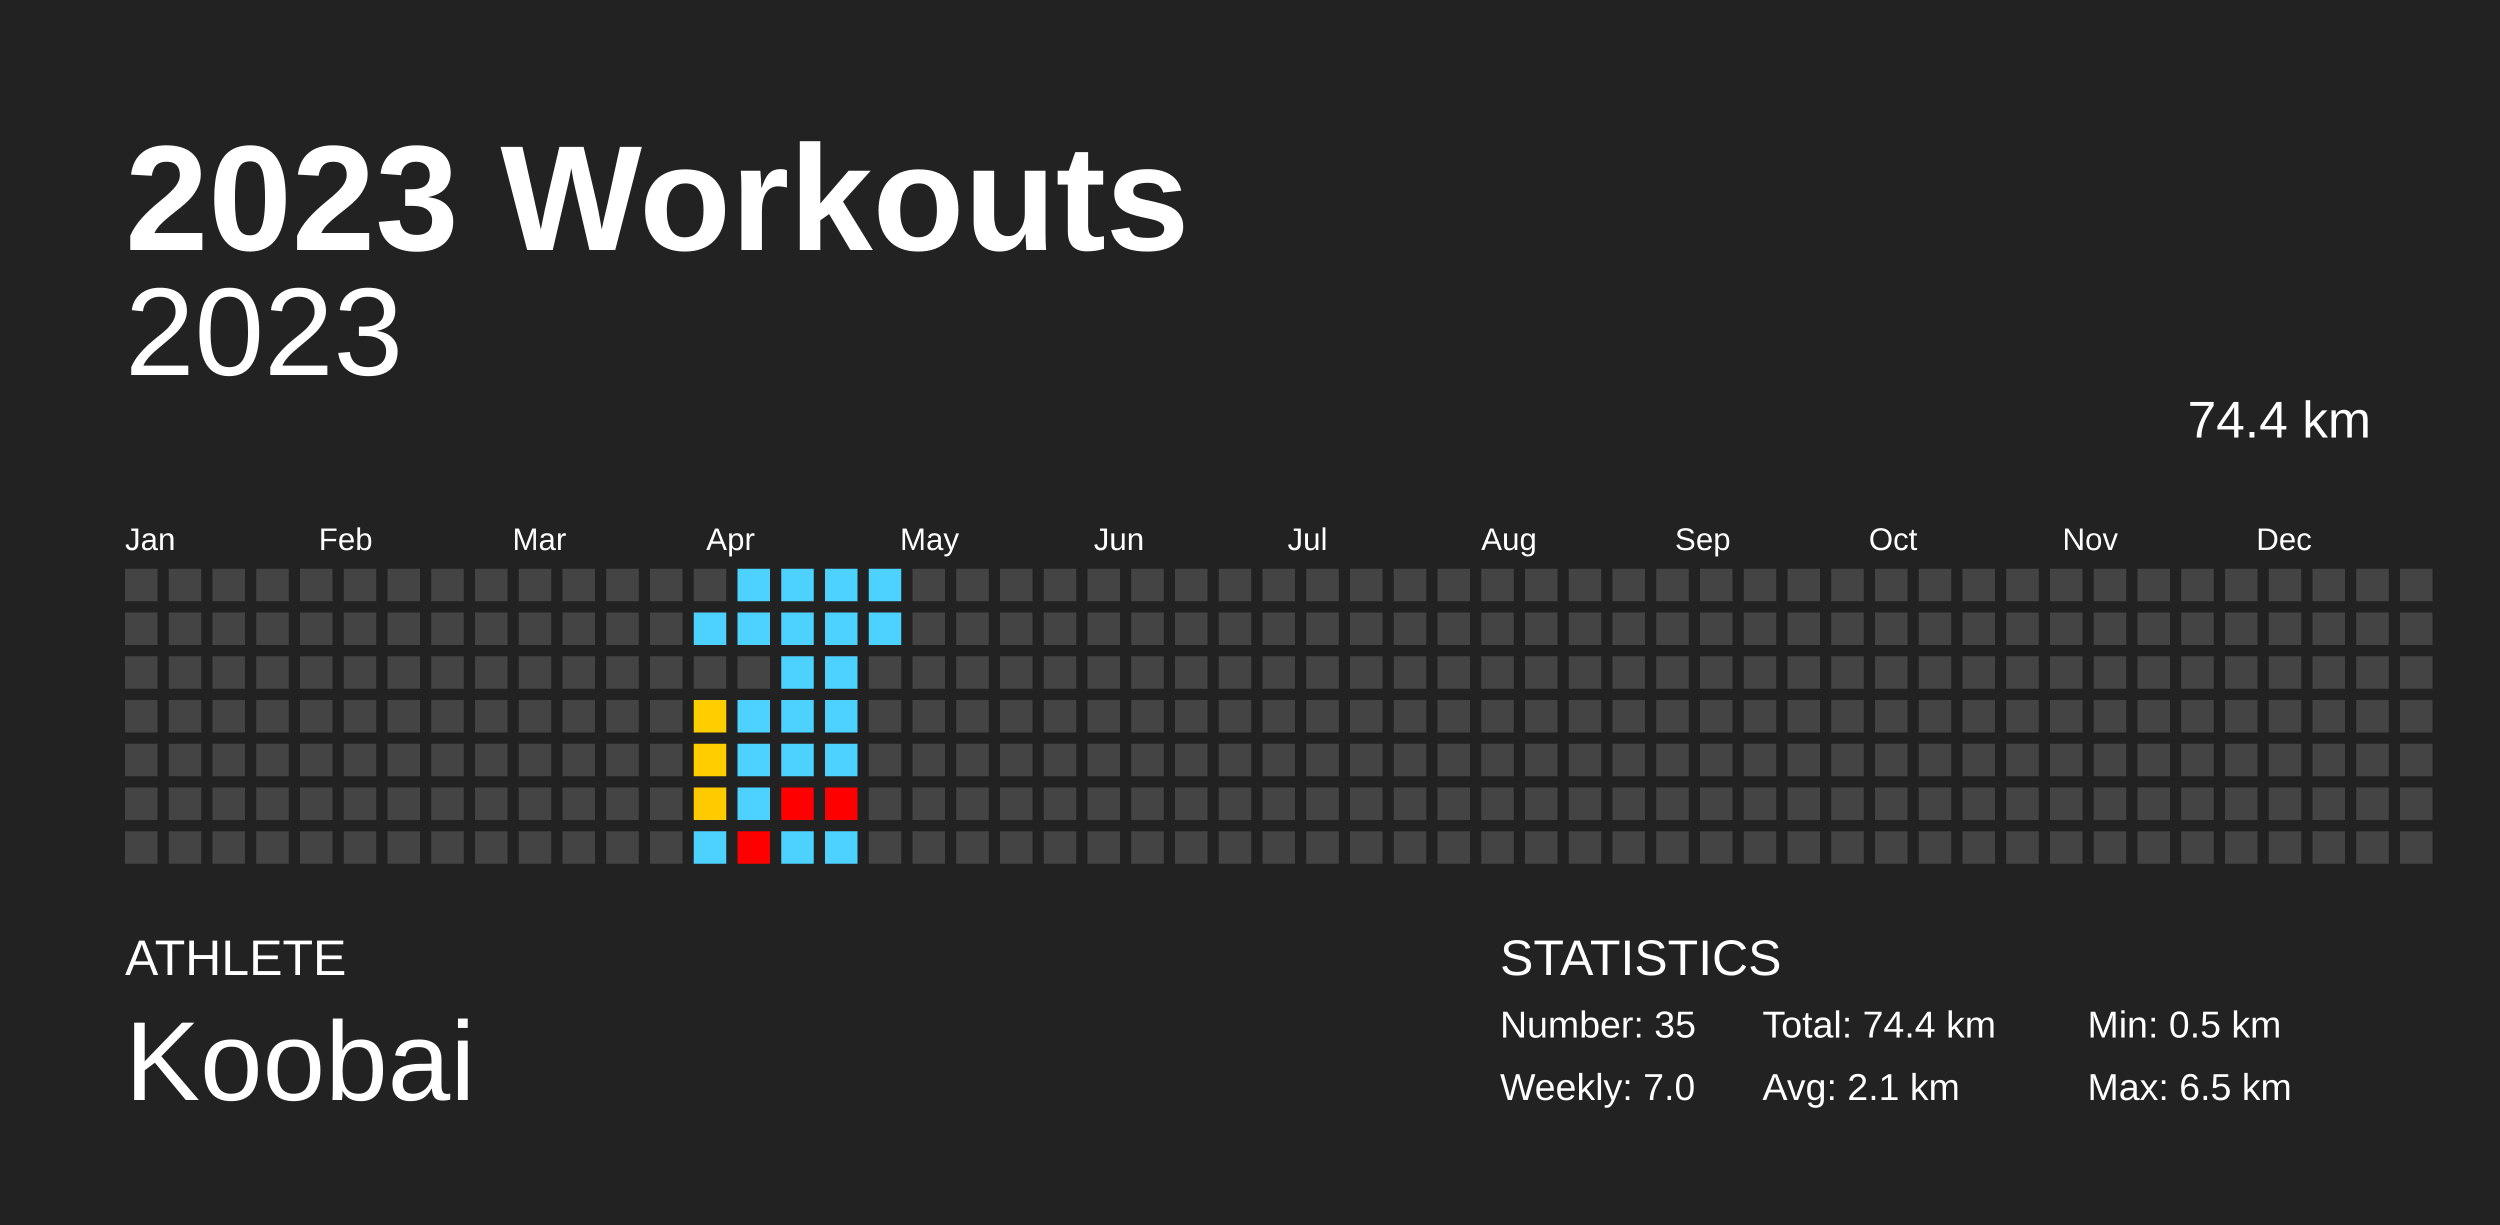
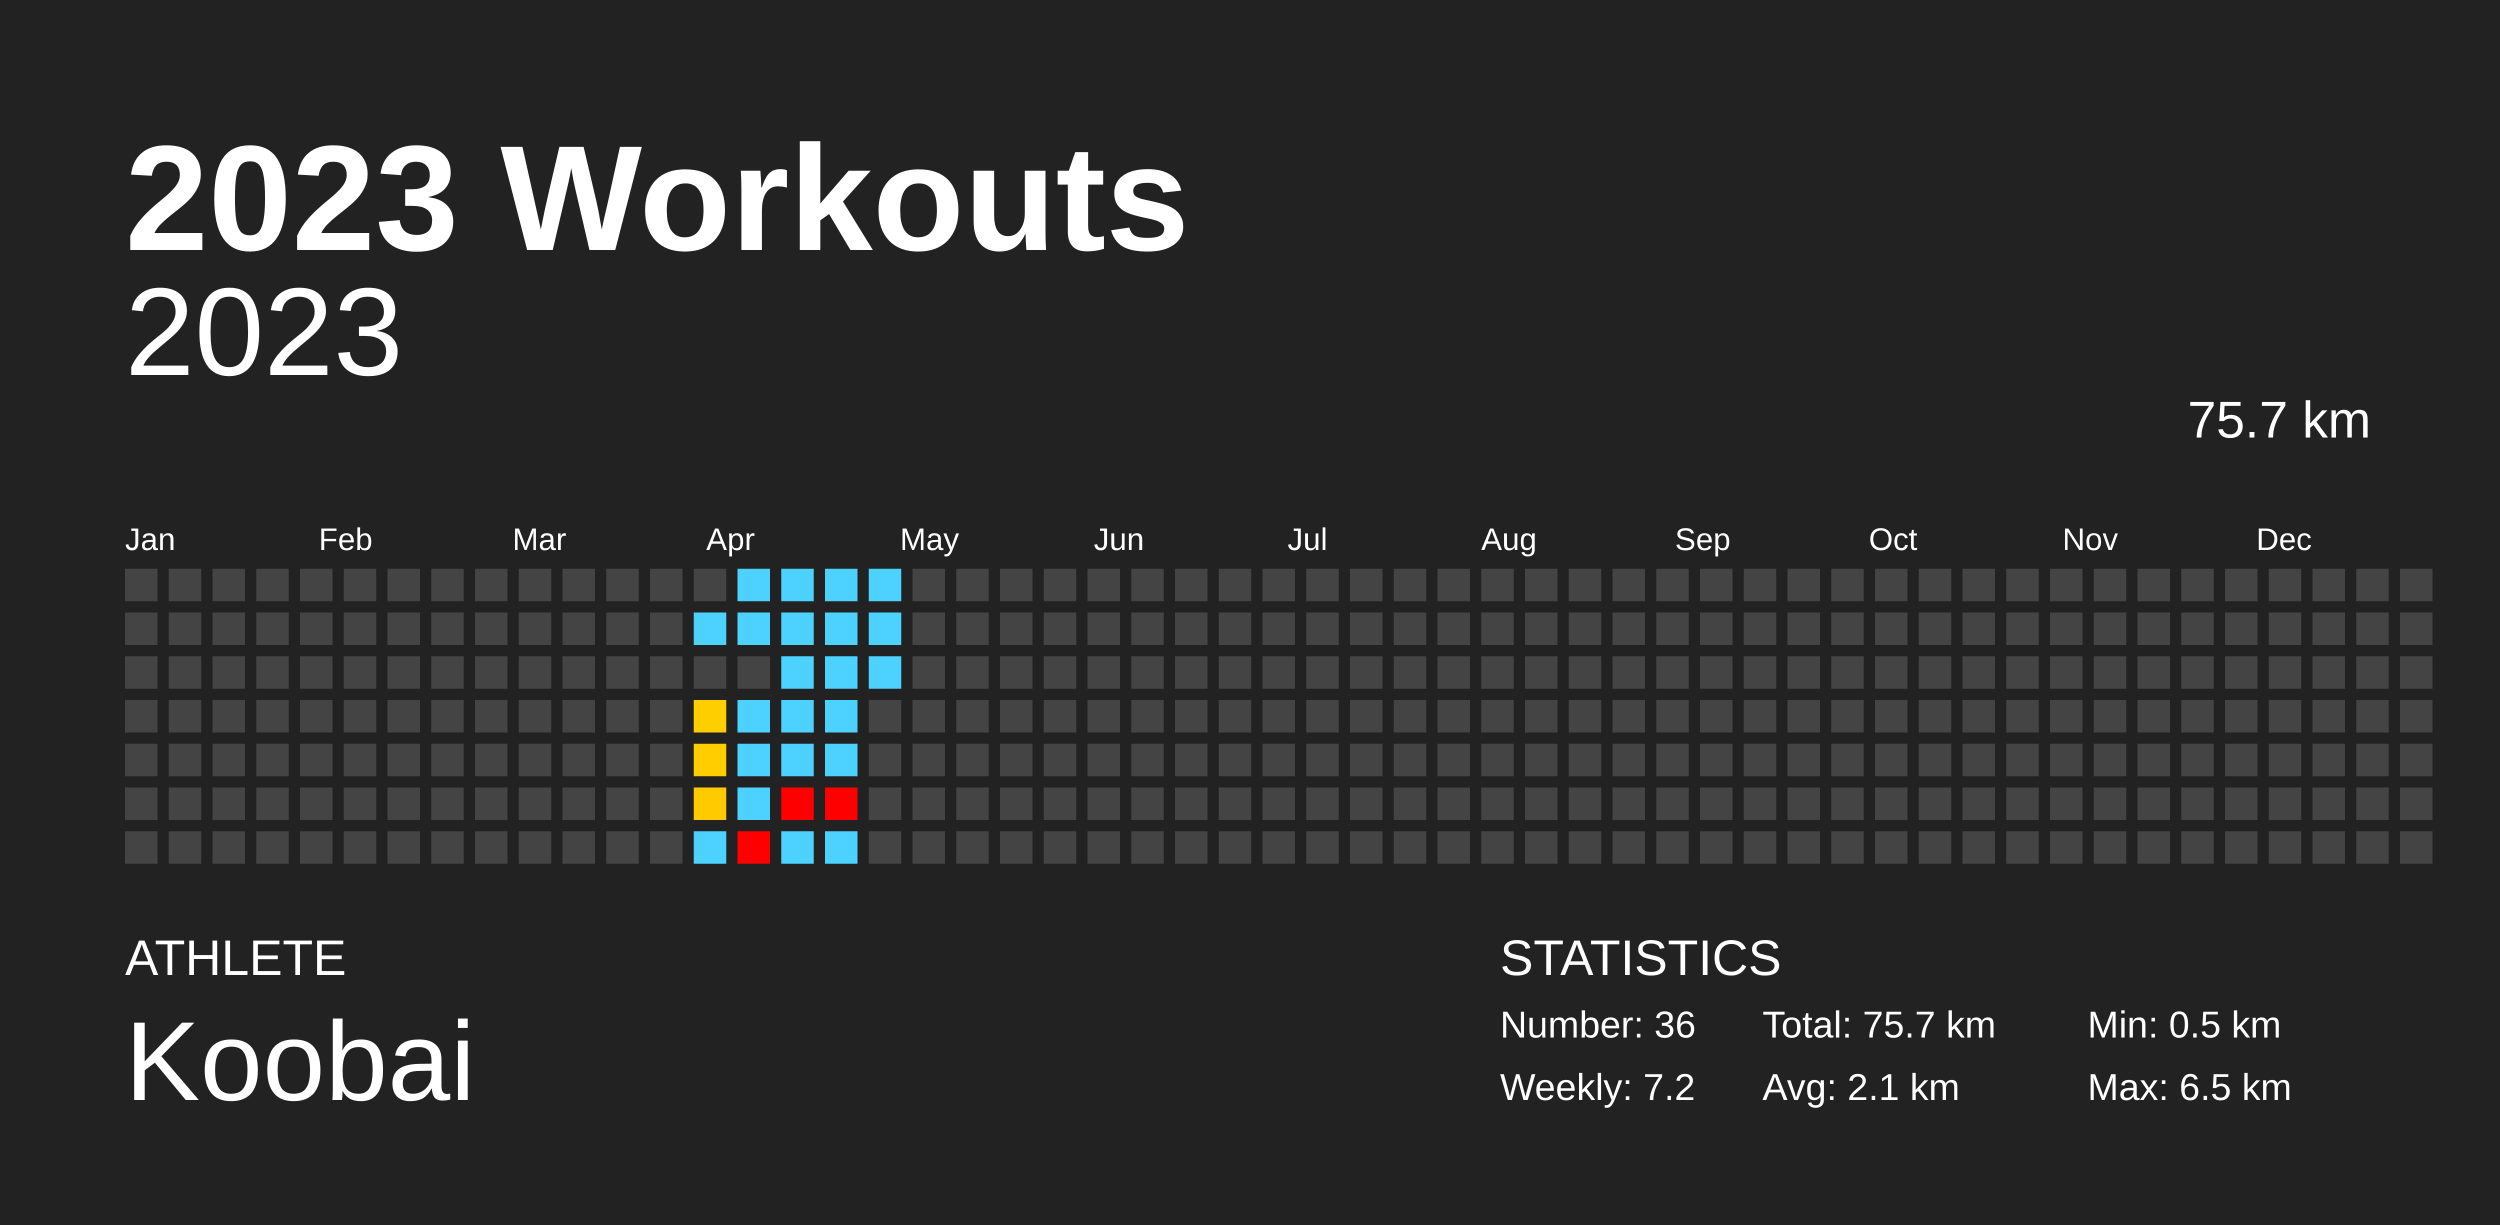
<svg xmlns="http://www.w3.org/2000/svg" baseProfile="full" height="98mm" version="1.1" viewBox="0,0,200,98" width="200mm">
  <defs />
  <rect fill="#222222" height="98" width="200" x="0" y="0" />
  <text fill="#FFFFFF" style="font-size:12px; font-family:Arial; font-weight:bold;" x="10" y="20">2023 Workouts</text>
  <text fill="#FFFFFF" style="font-size:4px; font-family:Arial" x="10" y="78">ATHLETE</text>
  <text fill="#FFFFFF" style="font-size:9px; font-family:Arial" x="10" y="88">Koobai</text>
  <text fill="#FFFFFF" style="font-size:4px; font-family:Arial" x="120" y="78">STATISTICS</text>
-   <text fill="#FFFFFF" style="font-size:3px; font-family:Arial" x="120" y="83">Number: 35</text>
-   <text fill="#FFFFFF" style="font-size:3px; font-family:Arial" x="120" y="88">Weekly: 7.0</text>
-   <text fill="#FFFFFF" style="font-size:3px; font-family:Arial" x="141" y="83">Total: 74.4 km</text>
+   <text fill="#FFFFFF" style="font-size:3px; font-family:Arial" x="120" y="83">Number: 36</text>
+   <text fill="#FFFFFF" style="font-size:3px; font-family:Arial" x="120" y="88">Weekly: 7.2</text>
+   <text fill="#FFFFFF" style="font-size:3px; font-family:Arial" x="141" y="83">Total: 75.7 km</text>
  <text fill="#FFFFFF" style="font-size:3px; font-family:Arial" x="141" y="88">Avg: 2.1 km</text>
  <text fill="#FFFFFF" style="font-size:3px; font-family:Arial" x="167" y="83">Min: 0.5 km</text>
  <text fill="#FFFFFF" style="font-size:3px; font-family:Arial" x="167" y="88">Max: 6.5 km</text>
  <text alignment-baseline="hanging" fill="#FFFFFF" style="font-size:10.0px; font-family:Arial;" x="10" y="30">2023</text>
-   <text alignment-baseline="hanging" fill="#FFFFFF" style="font-size:4.125px; font-family:Arial;" x="175" y="35">74.4 km</text>
+   <text alignment-baseline="hanging" fill="#FFFFFF" style="font-size:4.125px; font-family:Arial;" x="175" y="35">75.7 km</text>
  <text fill="#FFFFFF" style="font-size:2.5px; font-family:Arial" x="10.0" y="44">Jan</text>
  <text fill="#FFFFFF" style="font-size:2.5px; font-family:Arial" x="25.5" y="44">Feb</text>
  <text fill="#FFFFFF" style="font-size:2.5px; font-family:Arial" x="41.0" y="44">Mar</text>
  <text fill="#FFFFFF" style="font-size:2.5px; font-family:Arial" x="56.5" y="44">Apr</text>
  <text fill="#FFFFFF" style="font-size:2.5px; font-family:Arial" x="72.0" y="44">May</text>
  <text fill="#FFFFFF" style="font-size:2.5px; font-family:Arial" x="87.5" y="44">Jun</text>
  <text fill="#FFFFFF" style="font-size:2.5px; font-family:Arial" x="103.0" y="44">Jul</text>
  <text fill="#FFFFFF" style="font-size:2.5px; font-family:Arial" x="118.5" y="44">Aug</text>
  <text fill="#FFFFFF" style="font-size:2.5px; font-family:Arial" x="134.0" y="44">Sep</text>
  <text fill="#FFFFFF" style="font-size:2.5px; font-family:Arial" x="149.5" y="44">Oct</text>
  <text fill="#FFFFFF" style="font-size:2.5px; font-family:Arial" x="165.0" y="44">Nov</text>
  <text fill="#FFFFFF" style="font-size:2.5px; font-family:Arial" x="180.5" y="44">Dec</text>
  <rect fill="#444444" height="2.6" width="2.6" x="10.0" y="45.5" />
  <rect fill="#444444" height="2.6" width="2.6" x="10.0" y="49.0" />
  <rect fill="#444444" height="2.6" width="2.6" x="10.0" y="52.5" />
  <rect fill="#444444" height="2.6" width="2.6" x="10.0" y="56.0" />
  <rect fill="#444444" height="2.6" width="2.6" x="10.0" y="59.5" />
  <rect fill="#444444" height="2.6" width="2.6" x="10.0" y="63.0" />
  <rect fill="#444444" height="2.6" width="2.6" x="10.0" y="66.5" />
  <rect fill="#444444" height="2.6" width="2.6" x="13.5" y="45.5" />
  <rect fill="#444444" height="2.6" width="2.6" x="13.5" y="49.0" />
  <rect fill="#444444" height="2.6" width="2.6" x="13.5" y="52.5" />
  <rect fill="#444444" height="2.6" width="2.6" x="13.5" y="56.0" />
  <rect fill="#444444" height="2.6" width="2.6" x="13.5" y="59.5" />
  <rect fill="#444444" height="2.6" width="2.6" x="13.5" y="63.0" />
  <rect fill="#444444" height="2.6" width="2.6" x="13.5" y="66.5" />
  <rect fill="#444444" height="2.6" width="2.6" x="17.0" y="45.5" />
  <rect fill="#444444" height="2.6" width="2.6" x="17.0" y="49.0" />
  <rect fill="#444444" height="2.6" width="2.6" x="17.0" y="52.5" />
  <rect fill="#444444" height="2.6" width="2.6" x="17.0" y="56.0" />
  <rect fill="#444444" height="2.6" width="2.6" x="17.0" y="59.5" />
  <rect fill="#444444" height="2.6" width="2.6" x="17.0" y="63.0" />
  <rect fill="#444444" height="2.6" width="2.6" x="17.0" y="66.5" />
  <rect fill="#444444" height="2.6" width="2.6" x="20.5" y="45.5" />
  <rect fill="#444444" height="2.6" width="2.6" x="20.5" y="49.0" />
  <rect fill="#444444" height="2.6" width="2.6" x="20.5" y="52.5" />
  <rect fill="#444444" height="2.6" width="2.6" x="20.5" y="56.0" />
  <rect fill="#444444" height="2.6" width="2.6" x="20.5" y="59.5" />
  <rect fill="#444444" height="2.6" width="2.6" x="20.5" y="63.0" />
  <rect fill="#444444" height="2.6" width="2.6" x="20.5" y="66.5" />
  <rect fill="#444444" height="2.6" width="2.6" x="24.0" y="45.5" />
  <rect fill="#444444" height="2.6" width="2.6" x="24.0" y="49.0" />
  <rect fill="#444444" height="2.6" width="2.6" x="24.0" y="52.5" />
  <rect fill="#444444" height="2.6" width="2.6" x="24.0" y="56.0" />
  <rect fill="#444444" height="2.6" width="2.6" x="24.0" y="59.5" />
  <rect fill="#444444" height="2.6" width="2.6" x="24.0" y="63.0" />
  <rect fill="#444444" height="2.6" width="2.6" x="24.0" y="66.5" />
  <rect fill="#444444" height="2.6" width="2.6" x="27.5" y="45.5" />
  <rect fill="#444444" height="2.6" width="2.6" x="27.5" y="49.0" />
  <rect fill="#444444" height="2.6" width="2.6" x="27.5" y="52.5" />
  <rect fill="#444444" height="2.6" width="2.6" x="27.5" y="56.0" />
  <rect fill="#444444" height="2.6" width="2.6" x="27.5" y="59.5" />
  <rect fill="#444444" height="2.6" width="2.6" x="27.5" y="63.0" />
  <rect fill="#444444" height="2.6" width="2.6" x="27.5" y="66.5" />
  <rect fill="#444444" height="2.6" width="2.6" x="31.0" y="45.5" />
  <rect fill="#444444" height="2.6" width="2.6" x="31.0" y="49.0" />
  <rect fill="#444444" height="2.6" width="2.6" x="31.0" y="52.5" />
  <rect fill="#444444" height="2.6" width="2.6" x="31.0" y="56.0" />
  <rect fill="#444444" height="2.6" width="2.6" x="31.0" y="59.5" />
  <rect fill="#444444" height="2.6" width="2.6" x="31.0" y="63.0" />
  <rect fill="#444444" height="2.6" width="2.6" x="31.0" y="66.5" />
  <rect fill="#444444" height="2.6" width="2.6" x="34.5" y="45.5" />
  <rect fill="#444444" height="2.6" width="2.6" x="34.5" y="49.0" />
  <rect fill="#444444" height="2.6" width="2.6" x="34.5" y="52.5" />
  <rect fill="#444444" height="2.6" width="2.6" x="34.5" y="56.0" />
  <rect fill="#444444" height="2.6" width="2.6" x="34.5" y="59.5" />
  <rect fill="#444444" height="2.6" width="2.6" x="34.5" y="63.0" />
  <rect fill="#444444" height="2.6" width="2.6" x="34.5" y="66.5" />
  <rect fill="#444444" height="2.6" width="2.6" x="38.0" y="45.5" />
  <rect fill="#444444" height="2.6" width="2.6" x="38.0" y="49.0" />
  <rect fill="#444444" height="2.6" width="2.6" x="38.0" y="52.5" />
  <rect fill="#444444" height="2.6" width="2.6" x="38.0" y="56.0" />
  <rect fill="#444444" height="2.6" width="2.6" x="38.0" y="59.5" />
  <rect fill="#444444" height="2.6" width="2.6" x="38.0" y="63.0" />
  <rect fill="#444444" height="2.6" width="2.6" x="38.0" y="66.5" />
  <rect fill="#444444" height="2.6" width="2.6" x="41.5" y="45.5" />
  <rect fill="#444444" height="2.6" width="2.6" x="41.5" y="49.0" />
  <rect fill="#444444" height="2.6" width="2.6" x="41.5" y="52.5" />
  <rect fill="#444444" height="2.6" width="2.6" x="41.5" y="56.0" />
  <rect fill="#444444" height="2.6" width="2.6" x="41.5" y="59.5" />
  <rect fill="#444444" height="2.6" width="2.6" x="41.5" y="63.0" />
  <rect fill="#444444" height="2.6" width="2.6" x="41.5" y="66.5" />
  <rect fill="#444444" height="2.6" width="2.6" x="45.0" y="45.5" />
  <rect fill="#444444" height="2.6" width="2.6" x="45.0" y="49.0" />
  <rect fill="#444444" height="2.6" width="2.6" x="45.0" y="52.5" />
  <rect fill="#444444" height="2.6" width="2.6" x="45.0" y="56.0" />
  <rect fill="#444444" height="2.6" width="2.6" x="45.0" y="59.5" />
  <rect fill="#444444" height="2.6" width="2.6" x="45.0" y="63.0" />
  <rect fill="#444444" height="2.6" width="2.6" x="45.0" y="66.5" />
  <rect fill="#444444" height="2.6" width="2.6" x="48.5" y="45.5" />
  <rect fill="#444444" height="2.6" width="2.6" x="48.5" y="49.0" />
  <rect fill="#444444" height="2.6" width="2.6" x="48.5" y="52.5" />
  <rect fill="#444444" height="2.6" width="2.6" x="48.5" y="56.0" />
  <rect fill="#444444" height="2.6" width="2.6" x="48.5" y="59.5" />
  <rect fill="#444444" height="2.6" width="2.6" x="48.5" y="63.0" />
  <rect fill="#444444" height="2.6" width="2.6" x="48.5" y="66.5" />
  <rect fill="#444444" height="2.6" width="2.6" x="52.0" y="45.5" />
  <rect fill="#444444" height="2.6" width="2.6" x="52.0" y="49.0" />
  <rect fill="#444444" height="2.6" width="2.6" x="52.0" y="52.5" />
  <rect fill="#444444" height="2.6" width="2.6" x="52.0" y="56.0" />
  <rect fill="#444444" height="2.6" width="2.6" x="52.0" y="59.5" />
  <rect fill="#444444" height="2.6" width="2.6" x="52.0" y="63.0" />
  <rect fill="#444444" height="2.6" width="2.6" x="52.0" y="66.5" />
  <rect fill="#444444" height="2.6" width="2.6" x="55.5" y="45.5" />
  <rect fill="#4dd2ff" height="2.6" width="2.6" x="55.5" y="49.0" />
  <rect fill="#444444" height="2.6" width="2.6" x="55.5" y="52.5" />
  <rect fill="#ffce00" height="2.6" width="2.6" x="55.5" y="56.0" />
  <rect fill="#ffcd00" height="2.6" width="2.6" x="55.5" y="59.5" />
  <rect fill="#ffcb00" height="2.6" width="2.6" x="55.5" y="63.0" />
  <rect fill="#4dd2ff" height="2.6" width="2.6" x="55.5" y="66.5" />
  <rect fill="#4dd2ff" height="2.6" width="2.6" x="59.0" y="45.5" />
  <rect fill="#4dd2ff" height="2.6" width="2.6" x="59.0" y="49.0" />
  <rect fill="#444444" height="2.6" width="2.6" x="59.0" y="52.5" />
  <rect fill="#4dd2ff" height="2.6" width="2.6" x="59.0" y="56.0" />
  <rect fill="#4dd2ff" height="2.6" width="2.6" x="59.0" y="59.5" />
  <rect fill="#4dd2ff" height="2.6" width="2.6" x="59.0" y="63.0" />
  <rect fill="red" height="2.6" width="2.6" x="59.0" y="66.5" />
  <rect fill="#4dd2ff" height="2.6" width="2.6" x="62.5" y="45.5" />
  <rect fill="#4dd2ff" height="2.6" width="2.6" x="62.5" y="49.0" />
  <rect fill="#4dd2ff" height="2.6" width="2.6" x="62.5" y="52.5" />
  <rect fill="#4dd2ff" height="2.6" width="2.6" x="62.5" y="56.0" />
  <rect fill="#4dd2ff" height="2.6" width="2.6" x="62.5" y="59.5" />
  <rect fill="red" height="2.6" width="2.6" x="62.5" y="63.0" />
  <rect fill="#4dd2ff" height="2.6" width="2.6" x="62.5" y="66.5" />
  <rect fill="#4dd2ff" height="2.6" width="2.6" x="66.0" y="45.5" />
  <rect fill="#4dd2ff" height="2.6" width="2.6" x="66.0" y="49.0" />
  <rect fill="#4dd2ff" height="2.6" width="2.6" x="66.0" y="52.5" />
  <rect fill="#4dd2ff" height="2.6" width="2.6" x="66.0" y="56.0" />
  <rect fill="#4dd2ff" height="2.6" width="2.6" x="66.0" y="59.5" />
  <rect fill="red" height="2.6" width="2.6" x="66.0" y="63.0" />
  <rect fill="#4dd2ff" height="2.6" width="2.6" x="66.0" y="66.5" />
  <rect fill="#4dd2ff" height="2.6" width="2.6" x="69.5" y="45.5" />
  <rect fill="#4dd2ff" height="2.6" width="2.6" x="69.5" y="49.0" />
-   <rect fill="#444444" height="2.6" width="2.6" x="69.5" y="52.5" />
+   <rect fill="#4dd2ff" height="2.6" width="2.6" x="69.5" y="52.5" />
  <rect fill="#444444" height="2.6" width="2.6" x="69.5" y="56.0" />
  <rect fill="#444444" height="2.6" width="2.6" x="69.5" y="59.5" />
  <rect fill="#444444" height="2.6" width="2.6" x="69.5" y="63.0" />
  <rect fill="#444444" height="2.6" width="2.6" x="69.5" y="66.5" />
  <rect fill="#444444" height="2.6" width="2.6" x="73.0" y="45.5" />
  <rect fill="#444444" height="2.6" width="2.6" x="73.0" y="49.0" />
  <rect fill="#444444" height="2.6" width="2.6" x="73.0" y="52.5" />
  <rect fill="#444444" height="2.6" width="2.6" x="73.0" y="56.0" />
  <rect fill="#444444" height="2.6" width="2.6" x="73.0" y="59.5" />
  <rect fill="#444444" height="2.6" width="2.6" x="73.0" y="63.0" />
  <rect fill="#444444" height="2.6" width="2.6" x="73.0" y="66.5" />
  <rect fill="#444444" height="2.6" width="2.6" x="76.5" y="45.5" />
  <rect fill="#444444" height="2.6" width="2.6" x="76.5" y="49.0" />
  <rect fill="#444444" height="2.6" width="2.6" x="76.5" y="52.5" />
  <rect fill="#444444" height="2.6" width="2.6" x="76.5" y="56.0" />
  <rect fill="#444444" height="2.6" width="2.6" x="76.5" y="59.5" />
  <rect fill="#444444" height="2.6" width="2.6" x="76.5" y="63.0" />
  <rect fill="#444444" height="2.6" width="2.6" x="76.5" y="66.5" />
  <rect fill="#444444" height="2.6" width="2.6" x="80.0" y="45.5" />
  <rect fill="#444444" height="2.6" width="2.6" x="80.0" y="49.0" />
  <rect fill="#444444" height="2.6" width="2.6" x="80.0" y="52.5" />
  <rect fill="#444444" height="2.6" width="2.6" x="80.0" y="56.0" />
  <rect fill="#444444" height="2.6" width="2.6" x="80.0" y="59.5" />
  <rect fill="#444444" height="2.6" width="2.6" x="80.0" y="63.0" />
  <rect fill="#444444" height="2.6" width="2.6" x="80.0" y="66.5" />
  <rect fill="#444444" height="2.6" width="2.6" x="83.5" y="45.5" />
  <rect fill="#444444" height="2.6" width="2.6" x="83.5" y="49.0" />
  <rect fill="#444444" height="2.6" width="2.6" x="83.5" y="52.5" />
  <rect fill="#444444" height="2.6" width="2.6" x="83.5" y="56.0" />
  <rect fill="#444444" height="2.6" width="2.6" x="83.5" y="59.5" />
  <rect fill="#444444" height="2.6" width="2.6" x="83.5" y="63.0" />
  <rect fill="#444444" height="2.6" width="2.6" x="83.5" y="66.5" />
  <rect fill="#444444" height="2.6" width="2.6" x="87.0" y="45.5" />
  <rect fill="#444444" height="2.6" width="2.6" x="87.0" y="49.0" />
  <rect fill="#444444" height="2.6" width="2.6" x="87.0" y="52.5" />
  <rect fill="#444444" height="2.6" width="2.6" x="87.0" y="56.0" />
  <rect fill="#444444" height="2.6" width="2.6" x="87.0" y="59.5" />
  <rect fill="#444444" height="2.6" width="2.6" x="87.0" y="63.0" />
  <rect fill="#444444" height="2.6" width="2.6" x="87.0" y="66.5" />
  <rect fill="#444444" height="2.6" width="2.6" x="90.5" y="45.5" />
  <rect fill="#444444" height="2.6" width="2.6" x="90.5" y="49.0" />
  <rect fill="#444444" height="2.6" width="2.6" x="90.5" y="52.5" />
  <rect fill="#444444" height="2.6" width="2.6" x="90.5" y="56.0" />
  <rect fill="#444444" height="2.6" width="2.6" x="90.5" y="59.5" />
  <rect fill="#444444" height="2.6" width="2.6" x="90.5" y="63.0" />
  <rect fill="#444444" height="2.6" width="2.6" x="90.5" y="66.5" />
  <rect fill="#444444" height="2.6" width="2.6" x="94.0" y="45.5" />
  <rect fill="#444444" height="2.6" width="2.6" x="94.0" y="49.0" />
  <rect fill="#444444" height="2.6" width="2.6" x="94.0" y="52.5" />
  <rect fill="#444444" height="2.6" width="2.6" x="94.0" y="56.0" />
  <rect fill="#444444" height="2.6" width="2.6" x="94.0" y="59.5" />
  <rect fill="#444444" height="2.6" width="2.6" x="94.0" y="63.0" />
  <rect fill="#444444" height="2.6" width="2.6" x="94.0" y="66.5" />
  <rect fill="#444444" height="2.6" width="2.6" x="97.5" y="45.5" />
  <rect fill="#444444" height="2.6" width="2.6" x="97.5" y="49.0" />
  <rect fill="#444444" height="2.6" width="2.6" x="97.5" y="52.5" />
  <rect fill="#444444" height="2.6" width="2.6" x="97.5" y="56.0" />
  <rect fill="#444444" height="2.6" width="2.6" x="97.5" y="59.5" />
  <rect fill="#444444" height="2.6" width="2.6" x="97.5" y="63.0" />
  <rect fill="#444444" height="2.6" width="2.6" x="97.5" y="66.5" />
  <rect fill="#444444" height="2.6" width="2.6" x="101.0" y="45.5" />
  <rect fill="#444444" height="2.6" width="2.6" x="101.0" y="49.0" />
  <rect fill="#444444" height="2.6" width="2.6" x="101.0" y="52.5" />
  <rect fill="#444444" height="2.6" width="2.6" x="101.0" y="56.0" />
  <rect fill="#444444" height="2.6" width="2.6" x="101.0" y="59.5" />
  <rect fill="#444444" height="2.6" width="2.6" x="101.0" y="63.0" />
  <rect fill="#444444" height="2.6" width="2.6" x="101.0" y="66.5" />
  <rect fill="#444444" height="2.6" width="2.6" x="104.5" y="45.5" />
  <rect fill="#444444" height="2.6" width="2.6" x="104.5" y="49.0" />
  <rect fill="#444444" height="2.6" width="2.6" x="104.5" y="52.5" />
  <rect fill="#444444" height="2.6" width="2.6" x="104.5" y="56.0" />
  <rect fill="#444444" height="2.6" width="2.6" x="104.5" y="59.5" />
  <rect fill="#444444" height="2.6" width="2.6" x="104.5" y="63.0" />
  <rect fill="#444444" height="2.6" width="2.6" x="104.5" y="66.5" />
  <rect fill="#444444" height="2.6" width="2.6" x="108.0" y="45.5" />
  <rect fill="#444444" height="2.6" width="2.6" x="108.0" y="49.0" />
  <rect fill="#444444" height="2.6" width="2.6" x="108.0" y="52.5" />
  <rect fill="#444444" height="2.6" width="2.6" x="108.0" y="56.0" />
  <rect fill="#444444" height="2.6" width="2.6" x="108.0" y="59.5" />
  <rect fill="#444444" height="2.6" width="2.6" x="108.0" y="63.0" />
  <rect fill="#444444" height="2.6" width="2.6" x="108.0" y="66.5" />
  <rect fill="#444444" height="2.6" width="2.6" x="111.5" y="45.5" />
  <rect fill="#444444" height="2.6" width="2.6" x="111.5" y="49.0" />
  <rect fill="#444444" height="2.6" width="2.6" x="111.5" y="52.5" />
  <rect fill="#444444" height="2.6" width="2.6" x="111.5" y="56.0" />
  <rect fill="#444444" height="2.6" width="2.6" x="111.5" y="59.5" />
  <rect fill="#444444" height="2.6" width="2.6" x="111.5" y="63.0" />
  <rect fill="#444444" height="2.6" width="2.6" x="111.5" y="66.5" />
  <rect fill="#444444" height="2.6" width="2.6" x="115.0" y="45.5" />
  <rect fill="#444444" height="2.6" width="2.6" x="115.0" y="49.0" />
  <rect fill="#444444" height="2.6" width="2.6" x="115.0" y="52.5" />
  <rect fill="#444444" height="2.6" width="2.6" x="115.0" y="56.0" />
  <rect fill="#444444" height="2.6" width="2.6" x="115.0" y="59.5" />
  <rect fill="#444444" height="2.6" width="2.6" x="115.0" y="63.0" />
  <rect fill="#444444" height="2.6" width="2.6" x="115.0" y="66.5" />
  <rect fill="#444444" height="2.6" width="2.6" x="118.5" y="45.5" />
  <rect fill="#444444" height="2.6" width="2.6" x="118.5" y="49.0" />
  <rect fill="#444444" height="2.6" width="2.6" x="118.5" y="52.5" />
  <rect fill="#444444" height="2.6" width="2.6" x="118.5" y="56.0" />
  <rect fill="#444444" height="2.6" width="2.6" x="118.5" y="59.5" />
  <rect fill="#444444" height="2.6" width="2.6" x="118.5" y="63.0" />
  <rect fill="#444444" height="2.6" width="2.6" x="118.5" y="66.5" />
  <rect fill="#444444" height="2.6" width="2.6" x="122.0" y="45.5" />
  <rect fill="#444444" height="2.6" width="2.6" x="122.0" y="49.0" />
  <rect fill="#444444" height="2.6" width="2.6" x="122.0" y="52.5" />
  <rect fill="#444444" height="2.6" width="2.6" x="122.0" y="56.0" />
  <rect fill="#444444" height="2.6" width="2.6" x="122.0" y="59.5" />
  <rect fill="#444444" height="2.6" width="2.6" x="122.0" y="63.0" />
  <rect fill="#444444" height="2.6" width="2.6" x="122.0" y="66.5" />
  <rect fill="#444444" height="2.6" width="2.6" x="125.5" y="45.5" />
  <rect fill="#444444" height="2.6" width="2.6" x="125.5" y="49.0" />
  <rect fill="#444444" height="2.6" width="2.6" x="125.5" y="52.5" />
  <rect fill="#444444" height="2.6" width="2.6" x="125.5" y="56.0" />
  <rect fill="#444444" height="2.6" width="2.6" x="125.5" y="59.5" />
  <rect fill="#444444" height="2.6" width="2.6" x="125.5" y="63.0" />
  <rect fill="#444444" height="2.6" width="2.6" x="125.5" y="66.5" />
  <rect fill="#444444" height="2.6" width="2.6" x="129.0" y="45.5" />
  <rect fill="#444444" height="2.6" width="2.6" x="129.0" y="49.0" />
  <rect fill="#444444" height="2.6" width="2.6" x="129.0" y="52.5" />
  <rect fill="#444444" height="2.6" width="2.6" x="129.0" y="56.0" />
  <rect fill="#444444" height="2.6" width="2.6" x="129.0" y="59.5" />
  <rect fill="#444444" height="2.6" width="2.6" x="129.0" y="63.0" />
  <rect fill="#444444" height="2.6" width="2.6" x="129.0" y="66.5" />
  <rect fill="#444444" height="2.6" width="2.6" x="132.5" y="45.5" />
  <rect fill="#444444" height="2.6" width="2.6" x="132.5" y="49.0" />
  <rect fill="#444444" height="2.6" width="2.6" x="132.5" y="52.5" />
  <rect fill="#444444" height="2.6" width="2.6" x="132.5" y="56.0" />
  <rect fill="#444444" height="2.6" width="2.6" x="132.5" y="59.5" />
  <rect fill="#444444" height="2.6" width="2.6" x="132.5" y="63.0" />
  <rect fill="#444444" height="2.6" width="2.6" x="132.5" y="66.5" />
  <rect fill="#444444" height="2.6" width="2.6" x="136.0" y="45.5" />
  <rect fill="#444444" height="2.6" width="2.6" x="136.0" y="49.0" />
  <rect fill="#444444" height="2.6" width="2.6" x="136.0" y="52.5" />
  <rect fill="#444444" height="2.6" width="2.6" x="136.0" y="56.0" />
  <rect fill="#444444" height="2.6" width="2.6" x="136.0" y="59.5" />
  <rect fill="#444444" height="2.6" width="2.6" x="136.0" y="63.0" />
  <rect fill="#444444" height="2.6" width="2.6" x="136.0" y="66.5" />
  <rect fill="#444444" height="2.6" width="2.6" x="139.5" y="45.5" />
  <rect fill="#444444" height="2.6" width="2.6" x="139.5" y="49.0" />
  <rect fill="#444444" height="2.6" width="2.6" x="139.5" y="52.5" />
  <rect fill="#444444" height="2.6" width="2.6" x="139.5" y="56.0" />
  <rect fill="#444444" height="2.6" width="2.6" x="139.5" y="59.5" />
  <rect fill="#444444" height="2.6" width="2.6" x="139.5" y="63.0" />
  <rect fill="#444444" height="2.6" width="2.6" x="139.5" y="66.5" />
  <rect fill="#444444" height="2.6" width="2.6" x="143.0" y="45.5" />
  <rect fill="#444444" height="2.6" width="2.6" x="143.0" y="49.0" />
  <rect fill="#444444" height="2.6" width="2.6" x="143.0" y="52.5" />
  <rect fill="#444444" height="2.6" width="2.6" x="143.0" y="56.0" />
  <rect fill="#444444" height="2.6" width="2.6" x="143.0" y="59.5" />
  <rect fill="#444444" height="2.6" width="2.6" x="143.0" y="63.0" />
  <rect fill="#444444" height="2.6" width="2.6" x="143.0" y="66.5" />
  <rect fill="#444444" height="2.6" width="2.6" x="146.5" y="45.5" />
  <rect fill="#444444" height="2.6" width="2.6" x="146.5" y="49.0" />
  <rect fill="#444444" height="2.6" width="2.6" x="146.5" y="52.5" />
  <rect fill="#444444" height="2.6" width="2.6" x="146.5" y="56.0" />
  <rect fill="#444444" height="2.6" width="2.6" x="146.5" y="59.5" />
  <rect fill="#444444" height="2.6" width="2.6" x="146.5" y="63.0" />
  <rect fill="#444444" height="2.6" width="2.6" x="146.5" y="66.5" />
  <rect fill="#444444" height="2.6" width="2.6" x="150.0" y="45.5" />
  <rect fill="#444444" height="2.6" width="2.6" x="150.0" y="49.0" />
  <rect fill="#444444" height="2.6" width="2.6" x="150.0" y="52.5" />
  <rect fill="#444444" height="2.6" width="2.6" x="150.0" y="56.0" />
  <rect fill="#444444" height="2.6" width="2.6" x="150.0" y="59.5" />
  <rect fill="#444444" height="2.6" width="2.6" x="150.0" y="63.0" />
  <rect fill="#444444" height="2.6" width="2.6" x="150.0" y="66.5" />
  <rect fill="#444444" height="2.6" width="2.6" x="153.5" y="45.5" />
  <rect fill="#444444" height="2.6" width="2.6" x="153.5" y="49.0" />
  <rect fill="#444444" height="2.6" width="2.6" x="153.5" y="52.5" />
  <rect fill="#444444" height="2.6" width="2.6" x="153.5" y="56.0" />
  <rect fill="#444444" height="2.6" width="2.6" x="153.5" y="59.5" />
  <rect fill="#444444" height="2.6" width="2.6" x="153.5" y="63.0" />
  <rect fill="#444444" height="2.6" width="2.6" x="153.5" y="66.5" />
  <rect fill="#444444" height="2.6" width="2.6" x="157.0" y="45.5" />
  <rect fill="#444444" height="2.6" width="2.6" x="157.0" y="49.0" />
  <rect fill="#444444" height="2.6" width="2.6" x="157.0" y="52.5" />
  <rect fill="#444444" height="2.6" width="2.6" x="157.0" y="56.0" />
  <rect fill="#444444" height="2.6" width="2.6" x="157.0" y="59.5" />
  <rect fill="#444444" height="2.6" width="2.6" x="157.0" y="63.0" />
  <rect fill="#444444" height="2.6" width="2.6" x="157.0" y="66.5" />
  <rect fill="#444444" height="2.6" width="2.6" x="160.5" y="45.5" />
  <rect fill="#444444" height="2.6" width="2.6" x="160.5" y="49.0" />
  <rect fill="#444444" height="2.6" width="2.6" x="160.5" y="52.5" />
  <rect fill="#444444" height="2.6" width="2.6" x="160.5" y="56.0" />
  <rect fill="#444444" height="2.6" width="2.6" x="160.5" y="59.5" />
  <rect fill="#444444" height="2.6" width="2.6" x="160.5" y="63.0" />
  <rect fill="#444444" height="2.6" width="2.6" x="160.5" y="66.5" />
  <rect fill="#444444" height="2.6" width="2.6" x="164.0" y="45.5" />
  <rect fill="#444444" height="2.6" width="2.6" x="164.0" y="49.0" />
  <rect fill="#444444" height="2.6" width="2.6" x="164.0" y="52.5" />
  <rect fill="#444444" height="2.6" width="2.6" x="164.0" y="56.0" />
  <rect fill="#444444" height="2.6" width="2.6" x="164.0" y="59.5" />
  <rect fill="#444444" height="2.6" width="2.6" x="164.0" y="63.0" />
  <rect fill="#444444" height="2.6" width="2.6" x="164.0" y="66.5" />
  <rect fill="#444444" height="2.6" width="2.6" x="167.5" y="45.5" />
  <rect fill="#444444" height="2.6" width="2.6" x="167.5" y="49.0" />
  <rect fill="#444444" height="2.6" width="2.6" x="167.5" y="52.5" />
  <rect fill="#444444" height="2.6" width="2.6" x="167.5" y="56.0" />
  <rect fill="#444444" height="2.6" width="2.6" x="167.5" y="59.5" />
  <rect fill="#444444" height="2.6" width="2.6" x="167.5" y="63.0" />
  <rect fill="#444444" height="2.6" width="2.6" x="167.5" y="66.5" />
  <rect fill="#444444" height="2.6" width="2.6" x="171.0" y="45.5" />
  <rect fill="#444444" height="2.6" width="2.6" x="171.0" y="49.0" />
  <rect fill="#444444" height="2.6" width="2.6" x="171.0" y="52.5" />
  <rect fill="#444444" height="2.6" width="2.6" x="171.0" y="56.0" />
  <rect fill="#444444" height="2.6" width="2.6" x="171.0" y="59.5" />
  <rect fill="#444444" height="2.6" width="2.6" x="171.0" y="63.0" />
  <rect fill="#444444" height="2.6" width="2.6" x="171.0" y="66.5" />
  <rect fill="#444444" height="2.6" width="2.6" x="174.5" y="45.5" />
  <rect fill="#444444" height="2.6" width="2.6" x="174.5" y="49.0" />
  <rect fill="#444444" height="2.6" width="2.6" x="174.5" y="52.5" />
  <rect fill="#444444" height="2.6" width="2.6" x="174.5" y="56.0" />
  <rect fill="#444444" height="2.6" width="2.6" x="174.5" y="59.5" />
  <rect fill="#444444" height="2.6" width="2.6" x="174.5" y="63.0" />
  <rect fill="#444444" height="2.6" width="2.6" x="174.5" y="66.5" />
  <rect fill="#444444" height="2.6" width="2.6" x="178.0" y="45.5" />
  <rect fill="#444444" height="2.6" width="2.6" x="178.0" y="49.0" />
  <rect fill="#444444" height="2.6" width="2.6" x="178.0" y="52.5" />
  <rect fill="#444444" height="2.6" width="2.6" x="178.0" y="56.0" />
  <rect fill="#444444" height="2.6" width="2.6" x="178.0" y="59.5" />
  <rect fill="#444444" height="2.6" width="2.6" x="178.0" y="63.0" />
  <rect fill="#444444" height="2.6" width="2.6" x="178.0" y="66.5" />
  <rect fill="#444444" height="2.6" width="2.6" x="181.5" y="45.5" />
  <rect fill="#444444" height="2.6" width="2.6" x="181.5" y="49.0" />
  <rect fill="#444444" height="2.6" width="2.6" x="181.5" y="52.5" />
  <rect fill="#444444" height="2.6" width="2.6" x="181.5" y="56.0" />
  <rect fill="#444444" height="2.6" width="2.6" x="181.5" y="59.5" />
  <rect fill="#444444" height="2.6" width="2.6" x="181.5" y="63.0" />
  <rect fill="#444444" height="2.6" width="2.6" x="181.5" y="66.5" />
  <rect fill="#444444" height="2.6" width="2.6" x="185.0" y="45.5" />
  <rect fill="#444444" height="2.6" width="2.6" x="185.0" y="49.0" />
  <rect fill="#444444" height="2.6" width="2.6" x="185.0" y="52.5" />
  <rect fill="#444444" height="2.6" width="2.6" x="185.0" y="56.0" />
  <rect fill="#444444" height="2.6" width="2.6" x="185.0" y="59.5" />
  <rect fill="#444444" height="2.6" width="2.6" x="185.0" y="63.0" />
  <rect fill="#444444" height="2.6" width="2.6" x="185.0" y="66.5" />
  <rect fill="#444444" height="2.6" width="2.6" x="188.5" y="45.5" />
  <rect fill="#444444" height="2.6" width="2.6" x="188.5" y="49.0" />
  <rect fill="#444444" height="2.6" width="2.6" x="188.5" y="52.5" />
  <rect fill="#444444" height="2.6" width="2.6" x="188.5" y="56.0" />
  <rect fill="#444444" height="2.6" width="2.6" x="188.5" y="59.5" />
  <rect fill="#444444" height="2.6" width="2.6" x="188.5" y="63.0" />
  <rect fill="#444444" height="2.6" width="2.6" x="188.5" y="66.5" />
  <rect fill="#444444" height="2.6" width="2.6" x="192.0" y="45.5" />
  <rect fill="#444444" height="2.6" width="2.6" x="192.0" y="49.0" />
  <rect fill="#444444" height="2.6" width="2.6" x="192.0" y="52.5" />
  <rect fill="#444444" height="2.6" width="2.6" x="192.0" y="56.0" />
  <rect fill="#444444" height="2.6" width="2.6" x="192.0" y="59.5" />
  <rect fill="#444444" height="2.6" width="2.6" x="192.0" y="63.0" />
  <rect fill="#444444" height="2.6" width="2.6" x="192.0" y="66.5" />
</svg>
